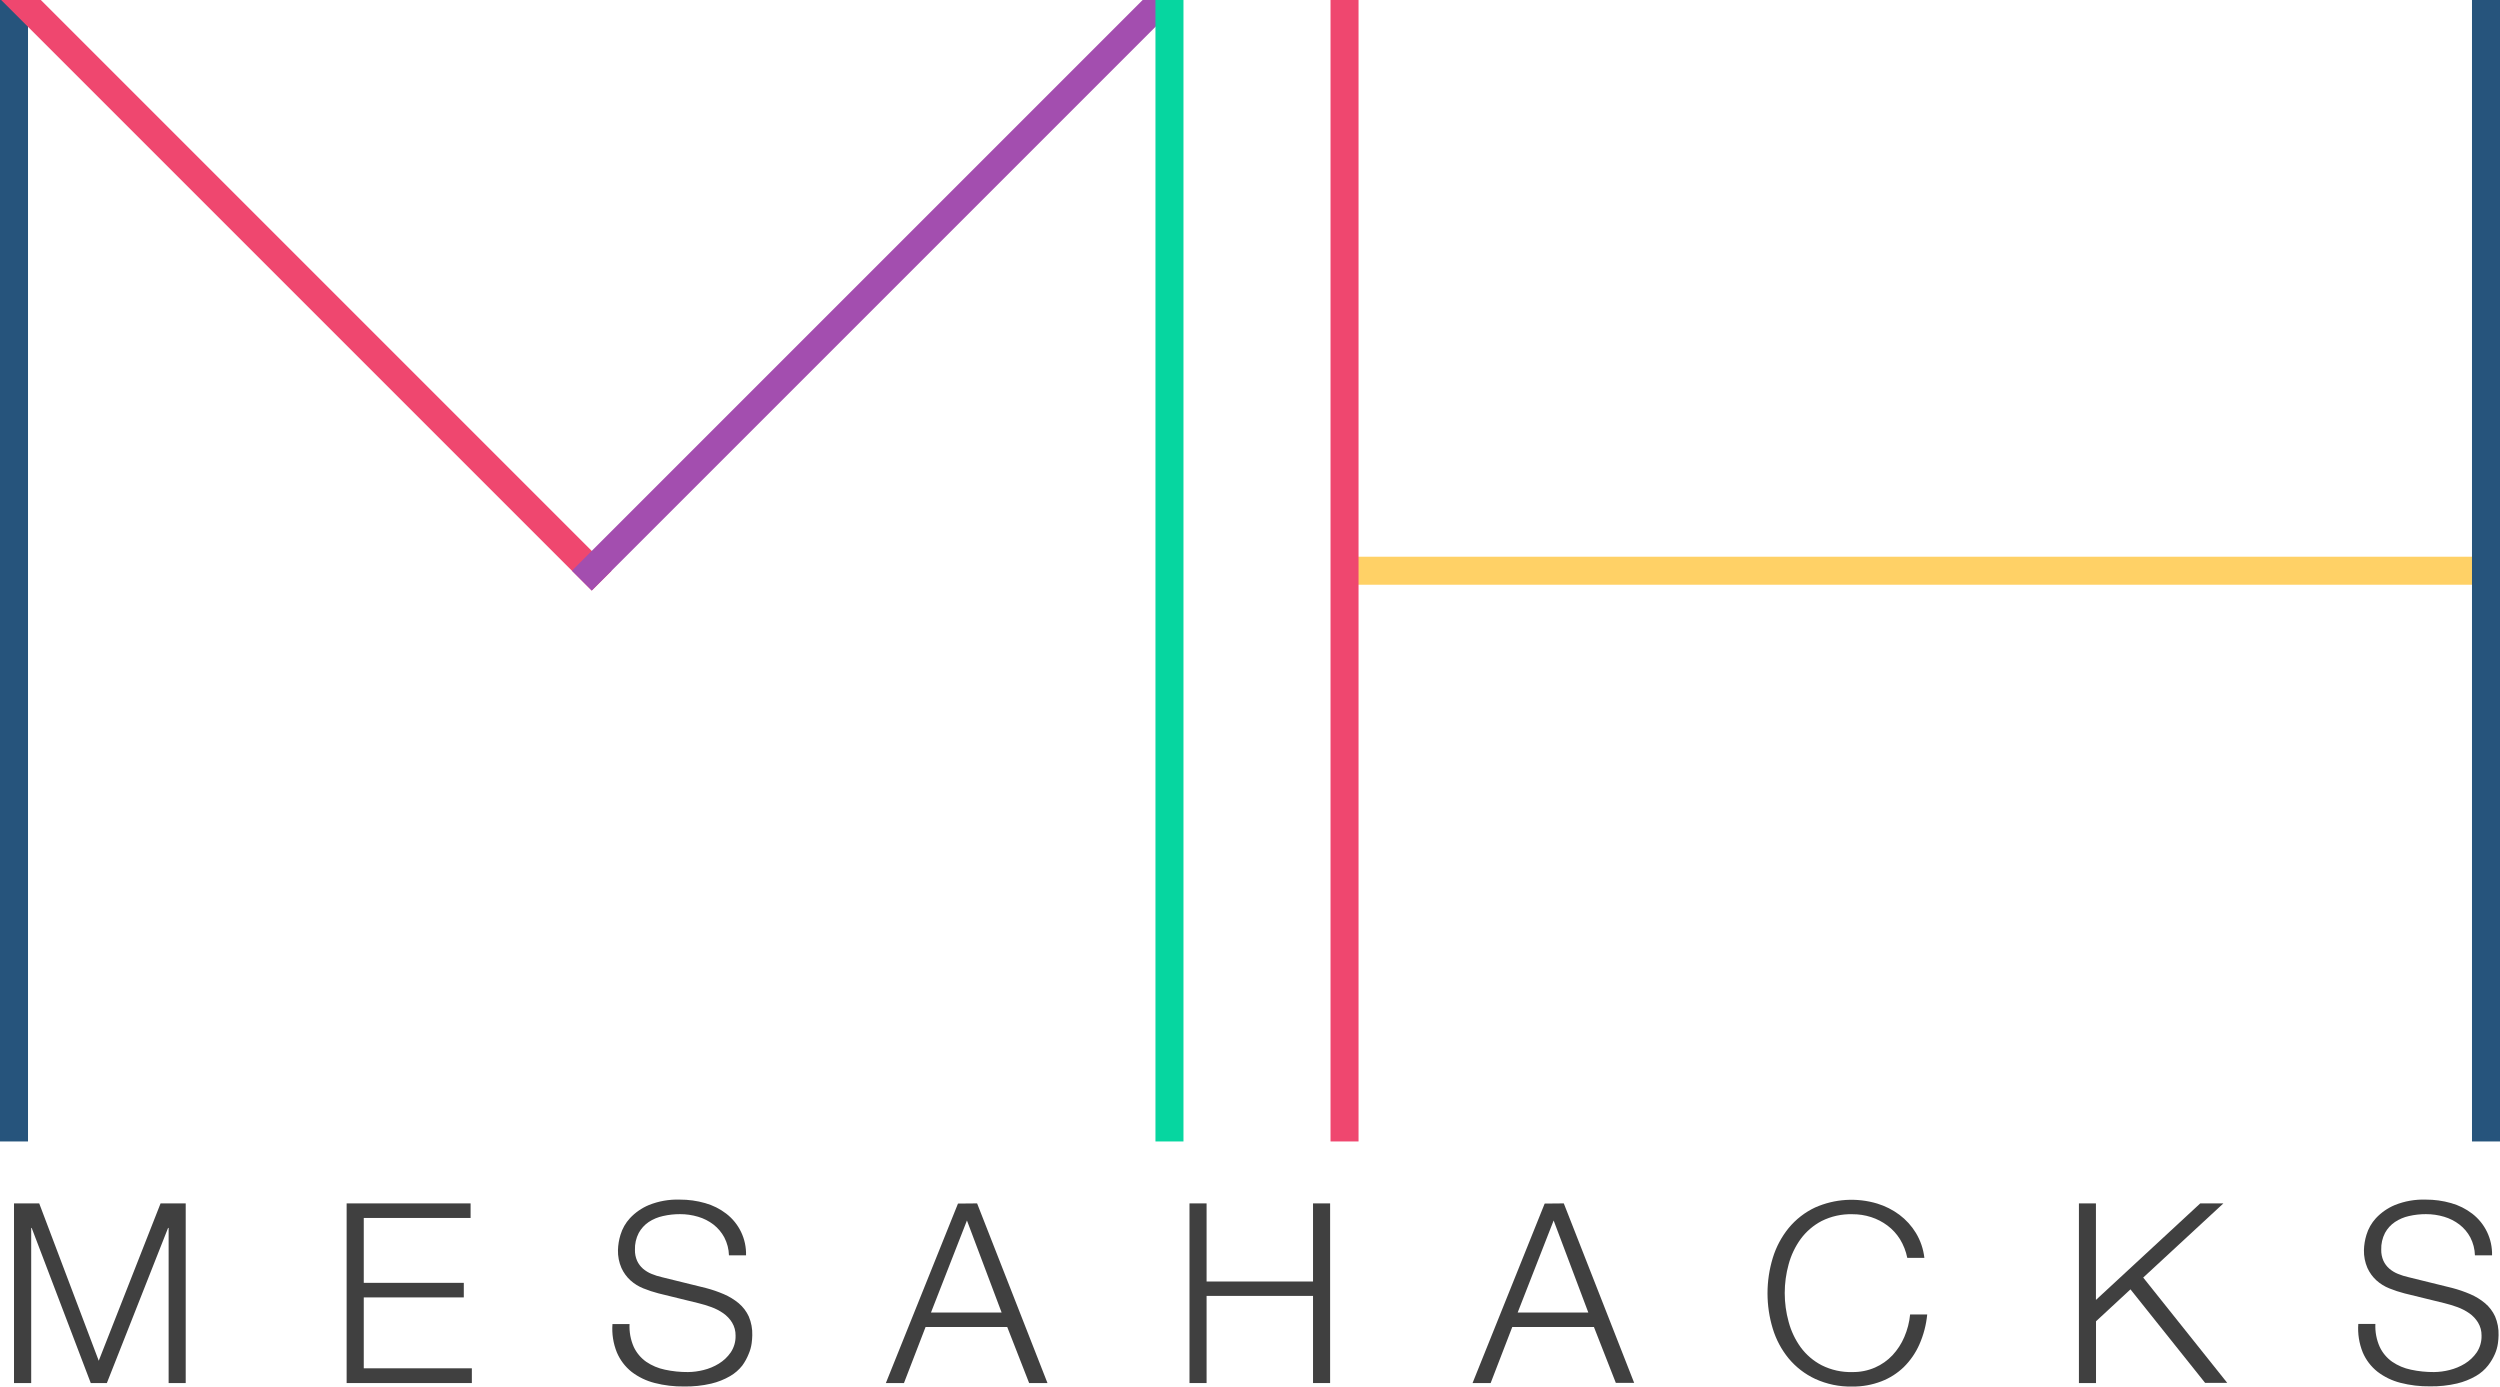
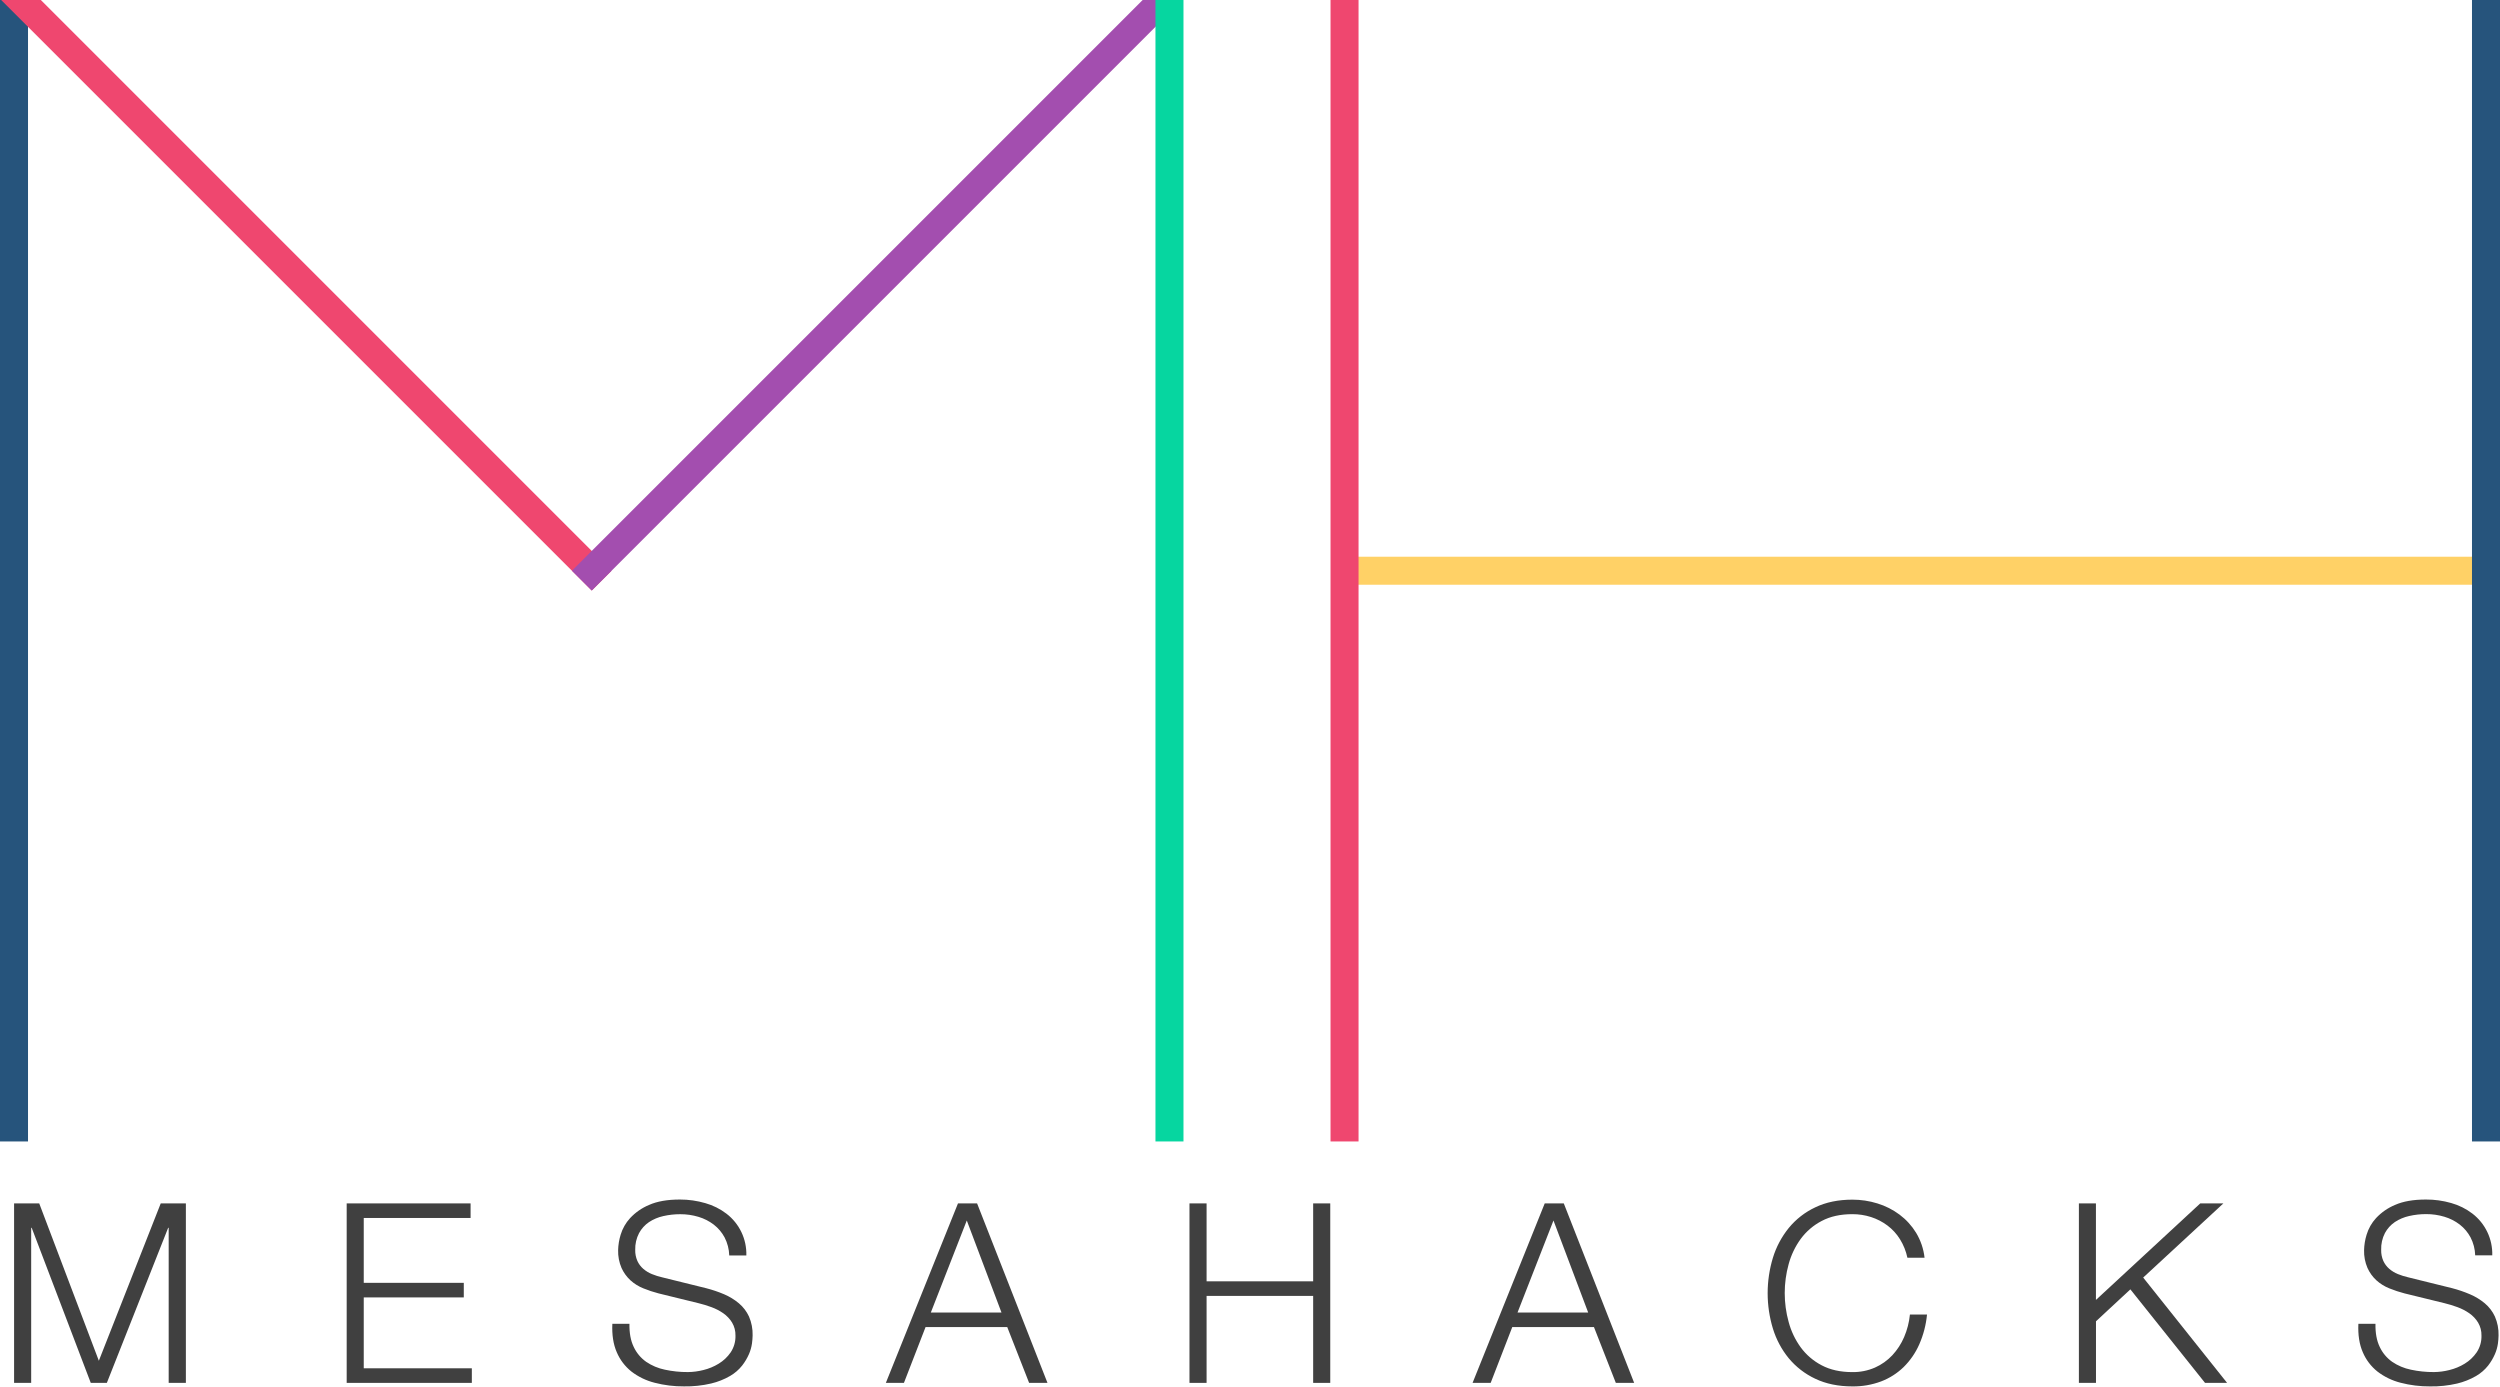
- <svg xmlns="http://www.w3.org/2000/svg" id="Layer_3" data-name="Layer 3" viewBox="0 0 714 395.95">
+ <svg xmlns="http://www.w3.org/2000/svg" id="Layer_3" data-name="Layer 3" viewBox="0 0 1817.75 1008.05">
  <g>
-     <rect x="384" y="159" width="326" height="8" style="fill: #ffd166" />
-     <rect x="380" width="8" height="326" style="fill: #ef476f" />
-     <rect x="706" width="8" height="326" style="fill: #26547c" />
+     <rect x="977.61" y="404.79" width="829.95" height="20.37" style="fill: #ffd166" />
+     <rect x="967.43" width="20.37" height="829.95" style="fill: #ef476f" />
+     <rect x="1797.38" width="20.37" height="829.95" style="fill: #26547c" />
  </g>
  <g>
-     <rect width="8" height="326" style="fill: #26547c" />
-     <polygon points="11.66 0 0.34 0 169 168.66 174.66 163 11.66 0" style="fill: #ef476f" />
-     <polygon points="163.34 163 169 168.66 337.66 0 326.34 0 163.34 163" style="fill: #a34eaf" />
-     <rect x="330" width="8" height="326" style="fill: #06d6a0" />
+     <rect width="20.37" height="829.95" style="fill: #26547c" />
+     <polygon points="29.68 0 0.87 0 430.25 429.38 444.65 414.98 29.68 0" style="fill: #ef476f" />
+     <polygon points="415.85 414.98 430.25 429.38 859.63 0 830.83 0 415.85 414.98" style="fill: #a34eaf" />
+     <rect x="840.14" width="20.37" height="829.95" style="fill: #06d6a0" />
  </g>
  <g>
-     <path d="M614.2,720.69l17,44.94,17.66-44.94h7.18V772h-4.88v-44.3H651L633.52,772h-4.6l-16.87-44.3h-.14V772H607V720.69Z" transform="translate(-603 -377)" style="fill: #404040" />
-     <path d="M737.4,720.69v4.16H706.89v18.53h28.57v4.16H706.89v20.25h30.87V772H702V720.69Z" transform="translate(-603 -377)" style="fill: #404040" />
-     <path d="M784,761.68a10.87,10.87,0,0,0,3.55,4.24,14.79,14.79,0,0,0,5.35,2.26,30.27,30.27,0,0,0,6.61.68,18.82,18.82,0,0,0,4.38-.57,15.29,15.29,0,0,0,4.41-1.83,11.31,11.31,0,0,0,3.41-3.23,8.21,8.21,0,0,0,1.37-4.78,7,7,0,0,0-1-3.73,9,9,0,0,0-2.52-2.66,14.85,14.85,0,0,0-3.41-1.76,34.47,34.47,0,0,0-3.66-1.11l-11.41-2.8a34.43,34.43,0,0,1-4.34-1.43,12.3,12.3,0,0,1-3.7-2.3,10.88,10.88,0,0,1-2.55-3.52,12,12,0,0,1-1-5.1,16.28,16.28,0,0,1,.72-4.38,12.12,12.12,0,0,1,2.69-4.73,15.62,15.62,0,0,1,5.42-3.77,21.7,21.7,0,0,1,8.83-1.55,25.76,25.76,0,0,1,7.25,1,17.79,17.79,0,0,1,6,3,14.5,14.5,0,0,1,5.67,11.92h-4.88a11.79,11.79,0,0,0-1.33-5.13,11.53,11.53,0,0,0-3.08-3.66,13.53,13.53,0,0,0-4.38-2.23,17.88,17.88,0,0,0-5.21-.75,21.37,21.37,0,0,0-4.84.54,12,12,0,0,0-4.1,1.72,9,9,0,0,0-2.83,3.12,9.78,9.78,0,0,0-1.08,4.81,7.33,7.33,0,0,0,.61,3.12,6.68,6.68,0,0,0,1.69,2.27,8.83,8.83,0,0,0,2.48,1.5,17.89,17.89,0,0,0,3,.94l12.49,3.08a36.35,36.35,0,0,1,5.13,1.76,17.42,17.42,0,0,1,4.24,2.59,10.94,10.94,0,0,1,2.87,3.77,12.68,12.68,0,0,1,1,5.38,19.42,19.42,0,0,1-.18,2.3,11.77,11.77,0,0,1-.86,3.05A15.25,15.25,0,0,1,815,767a12.17,12.17,0,0,1-3.45,3,19.75,19.75,0,0,1-5.42,2.16,31.64,31.64,0,0,1-7.75.82,32.06,32.06,0,0,1-8.4-1,18.18,18.18,0,0,1-6.61-3.19,14.16,14.16,0,0,1-4.19-5.53,18,18,0,0,1-1.26-8.11h4.88A14.4,14.4,0,0,0,784,761.68Z" transform="translate(-603 -377)" style="fill: #404040" />
-     <path d="M882.06,720.69,902.16,772h-5.24L890.67,756H867.34L861.17,772H856l20.6-51.26Zm7,31.16-9.9-26.28-10.27,26.28Z" transform="translate(-603 -377)" style="fill: #404040" />
-     <path d="M947.6,720.69V743H978V720.69h4.88V772H978V747.11H947.6V772h-4.88V720.69Z" transform="translate(-603 -377)" style="fill: #404040" />
-     <path d="M1049.62,720.69l20.1,51.26h-5.24L1058.23,756H1034.9L1028.73,772h-5.17l20.6-51.26Zm7,31.16-9.9-26.28-10.27,26.28Z" transform="translate(-603 -377)" style="fill: #404040" />
-     <path d="M1145.64,730.92a14.46,14.46,0,0,0-3.59-3.91,16.05,16.05,0,0,0-4.67-2.41,17.24,17.24,0,0,0-5.34-.82,18.51,18.51,0,0,0-8.76,1.93,17.52,17.52,0,0,0-6,5.14,22.16,22.16,0,0,0-3.44,7.21,30.87,30.87,0,0,0,0,16.48,22.17,22.17,0,0,0,3.44,7.25,17.39,17.39,0,0,0,6,5.13,18.39,18.39,0,0,0,8.76,1.94,15.62,15.62,0,0,0,6.46-1.29,15.25,15.25,0,0,0,5-3.52,18,18,0,0,0,3.37-5.2,21.51,21.51,0,0,0,1.66-6.43h4.88a27.69,27.69,0,0,1-2.23,8.54,21,21,0,0,1-4.45,6.47,18.94,18.94,0,0,1-6.43,4.09A22.43,22.43,0,0,1,1132,773a24.14,24.14,0,0,1-10.59-2.19,21.89,21.89,0,0,1-7.58-5.85,24.74,24.74,0,0,1-4.52-8.47,34.67,34.67,0,0,1,0-20.24,25.21,25.21,0,0,1,4.52-8.51,21.87,21.87,0,0,1,7.58-5.89,25.62,25.62,0,0,1,17.73-1.11,20.9,20.9,0,0,1,6.32,3.19,18.58,18.58,0,0,1,4.73,5.21,17.59,17.59,0,0,1,2.41,7.11h-4.88A16.48,16.48,0,0,0,1145.64,730.92Z" transform="translate(-603 -377)" style="fill: #404040" />
-     <path d="M1201.6,720.69v27.57l29.79-27.57H1238l-22.9,21.18,24,30.08h-6.32l-21.32-26.71-9.84,9.12V772h-4.88V720.69Z" transform="translate(-603 -377)" style="fill: #404040" />
-     <path d="M1282.65,761.68a10.81,10.81,0,0,0,3.56,4.24,14.72,14.72,0,0,0,5.35,2.26,30.18,30.18,0,0,0,6.6.68,18.82,18.82,0,0,0,4.38-.57,15.47,15.47,0,0,0,4.42-1.83,11.42,11.42,0,0,0,3.41-3.23,8.28,8.28,0,0,0,1.36-4.78,7,7,0,0,0-1-3.73,9,9,0,0,0-2.51-2.66,15.05,15.05,0,0,0-3.41-1.76,35.94,35.94,0,0,0-3.66-1.11l-11.42-2.8a34.43,34.43,0,0,1-4.34-1.43,12.3,12.3,0,0,1-3.7-2.3,11,11,0,0,1-2.55-3.52,12.15,12.15,0,0,1-1-5.1,16.28,16.28,0,0,1,.72-4.38,12.24,12.24,0,0,1,2.69-4.73,15.72,15.72,0,0,1,5.42-3.77,21.7,21.7,0,0,1,8.83-1.55,25.71,25.71,0,0,1,7.25,1,17.79,17.79,0,0,1,6,3,14.54,14.54,0,0,1,5.68,11.92h-4.89a11.78,11.78,0,0,0-1.32-5.13,11.43,11.43,0,0,0-3.09-3.66,13.53,13.53,0,0,0-4.38-2.23,17.87,17.87,0,0,0-5.2-.75,21.39,21.39,0,0,0-4.85.54A11.88,11.88,0,0,0,1287,726a8.89,8.89,0,0,0-2.84,3.12,9.78,9.78,0,0,0-1.08,4.81,7.48,7.48,0,0,0,.61,3.12,6.68,6.68,0,0,0,1.69,2.27,8.83,8.83,0,0,0,2.48,1.5,17.89,17.89,0,0,0,3,.94l12.49,3.08a36.35,36.35,0,0,1,5.13,1.76,17.05,17.05,0,0,1,4.24,2.59,10.82,10.82,0,0,1,2.87,3.77,12.68,12.68,0,0,1,1,5.38,19.42,19.42,0,0,1-.18,2.3,11.77,11.77,0,0,1-.86,3.05,15.25,15.25,0,0,1-1.94,3.27,12.12,12.12,0,0,1-3.44,3,19.88,19.88,0,0,1-5.42,2.16,31.78,31.78,0,0,1-7.76.82,32.11,32.11,0,0,1-8.4-1,18.13,18.13,0,0,1-6.6-3.19,14.08,14.08,0,0,1-4.2-5.53,18.17,18.17,0,0,1-1.26-8.11h4.88A14.4,14.4,0,0,0,1282.65,761.68Z" transform="translate(-603 -377)" style="fill: #404040" />
+     <path d="M79.65,905.94,123,1020.36l45-114.42h18.28v130.5H173.78V923.67h-.37l-44.59,112.77h-11.7L74.17,923.67H73.8v112.77H61.37V905.94Z" transform="translate(-51.13 -30.95)" style="fill: #404040" />
+     <path d="M393.29,905.94v10.6H315.61V963.7h72.74v10.6H315.61v51.54H394.2v10.6h-91V905.94Z" transform="translate(-51.13 -30.95)" style="fill: #404040" />
+     <path d="M511.91,1010.3a27.52,27.52,0,0,0,9,10.79,37.61,37.61,0,0,0,13.62,5.75,77,77,0,0,0,16.81,1.74,47.28,47.28,0,0,0,11.15-1.46,38.73,38.73,0,0,0,11.24-4.66,28.56,28.56,0,0,0,8.69-8.23,20.86,20.86,0,0,0,3.47-12.15,17.76,17.76,0,0,0-2.47-9.5,22.69,22.69,0,0,0-6.4-6.77,38,38,0,0,0-8.68-4.47,84.77,84.77,0,0,0-9.32-2.84L530,971.38a87.87,87.87,0,0,1-11.06-3.66,31.29,31.29,0,0,1-9.41-5.85,27.91,27.91,0,0,1-6.49-9,30.58,30.58,0,0,1-2.47-13,41.38,41.38,0,0,1,1.83-11.15,31,31,0,0,1,6.86-12.06,39.69,39.69,0,0,1,13.8-9.6q8.76-3.93,22.48-3.93A65.38,65.38,0,0,1,564,905.76a45.61,45.61,0,0,1,15.36,7.68,36.94,36.94,0,0,1,14.44,30.34H581.36A30.33,30.33,0,0,0,578,930.71a29.14,29.14,0,0,0-7.86-9.32A34.43,34.43,0,0,0,559,915.72a45.27,45.27,0,0,0-13.25-1.92,54.91,54.91,0,0,0-12.34,1.37A31,31,0,0,0,523,919.56a22.68,22.68,0,0,0-7.22,8A25,25,0,0,0,513,939.76a18.86,18.86,0,0,0,1.56,8,16.66,16.66,0,0,0,4.29,5.75,22.54,22.54,0,0,0,6.3,3.84,47.7,47.7,0,0,0,7.59,2.38l31.81,7.86A91.46,91.46,0,0,1,577.61,972a43,43,0,0,1,10.78,6.59,27.85,27.85,0,0,1,7.32,9.59,32.3,32.3,0,0,1,2.65,13.71,50.84,50.84,0,0,1-.46,5.85,30.16,30.16,0,0,1-2.19,7.77,39.29,39.29,0,0,1-4.94,8.31,31.09,31.09,0,0,1-8.77,7.58,50.77,50.77,0,0,1-13.8,5.49,80.67,80.67,0,0,1-19.74,2.1,82.62,82.62,0,0,1-21.39-2.65,46.22,46.22,0,0,1-16.81-8.13,35.79,35.79,0,0,1-10.69-14.08q-3.75-8.58-3.2-20.65H508.8Q508.61,1003.54,511.91,1010.3Z" transform="translate(-51.13 -30.95)" style="fill: #404040" />
+     <path d="M761.57,905.94l51.18,130.5H799.4l-15.9-40.57H724.1l-15.72,40.57H695.23l52.45-130.5Zm17.73,79.33-25.22-66.9-26.14,66.9Z" transform="translate(-51.13 -30.95)" style="fill: #404040" />
+     <path d="M928.44,905.94V962.6h77.49V905.94h12.43v130.5h-12.43V973.2H928.44v63.24H916V905.94Z" transform="translate(-51.13 -30.95)" style="fill: #404040" />
+     <path d="M1188.16,905.94l51.17,130.5H1226l-15.9-40.57h-59.4L1135,1036.44h-13.16l52.46-130.5Zm17.73,79.33-25.23-66.9-26.13,66.9Z" transform="translate(-51.13 -30.95)" style="fill: #404040" />
+     <path d="M1432.61,932a36.66,36.66,0,0,0-9.14-10,40.93,40.93,0,0,0-11.87-6.13,44,44,0,0,0-13.62-2.1q-13,0-22.3,4.94a44.24,44.24,0,0,0-15.26,13.07,56.09,56.09,0,0,0-8.77,18.36,78.88,78.88,0,0,0,0,42,56,56,0,0,0,8.77,18.46,44.24,44.24,0,0,0,15.26,13.07q9.33,4.94,22.3,4.93a39.58,39.58,0,0,0,16.45-3.29,39.11,39.11,0,0,0,12.61-8.95,46.12,46.12,0,0,0,8.59-13.25,55.38,55.38,0,0,0,4.2-16.36h12.43a70.49,70.49,0,0,1-5.66,21.75,53.53,53.53,0,0,1-11.34,16.45,48.13,48.13,0,0,1-16.36,10.42A57.45,57.45,0,0,1,1398,1039q-15.36,0-27-5.57a56,56,0,0,1-19.28-14.9A63.23,63.23,0,0,1,1340.22,997a88.61,88.61,0,0,1,0-51.54,64.41,64.41,0,0,1,11.52-21.66,55.33,55.33,0,0,1,19.28-15q11.61-5.58,27-5.58a61.11,61.11,0,0,1,18.18,2.74,52.71,52.71,0,0,1,16.09,8.14,47.37,47.37,0,0,1,12.06,13.25,44.52,44.52,0,0,1,6.12,18.09H1438A41.79,41.79,0,0,0,1432.61,932Z" transform="translate(-51.13 -30.95)" style="fill: #404040" />
+     <path d="M1575.08,905.94v70.19l75.85-70.19h16.82l-58.31,53.92,61,76.58H1654.4l-54.28-68-25,23.21v44.78h-12.43V905.94Z" transform="translate(-51.13 -30.95)" style="fill: #404040" />
+     <path d="M1781.43,1010.3a27.54,27.54,0,0,0,9,10.79,37.61,37.61,0,0,0,13.62,5.75,77,77,0,0,0,16.81,1.74,47.28,47.28,0,0,0,11.15-1.46,38.73,38.73,0,0,0,11.24-4.66,28.53,28.53,0,0,0,8.68-8.23,20.86,20.86,0,0,0,3.48-12.15,17.85,17.85,0,0,0-2.47-9.5,22.69,22.69,0,0,0-6.4-6.77,38,38,0,0,0-8.68-4.47,84.77,84.77,0,0,0-9.32-2.84l-29.06-7.12a87.87,87.87,0,0,1-11.06-3.66,31.29,31.29,0,0,1-9.41-5.85,27.76,27.76,0,0,1-6.49-9,30.58,30.58,0,0,1-2.47-13,41.38,41.38,0,0,1,1.83-11.15,31,31,0,0,1,6.85-12.06,39.88,39.88,0,0,1,13.8-9.6q8.78-3.93,22.48-3.93a65.4,65.4,0,0,1,18.46,2.56,45.61,45.61,0,0,1,15.36,7.68,37,37,0,0,1,14.43,30.34h-12.42a30.33,30.33,0,0,0-3.38-13.07,29.4,29.4,0,0,0-7.86-9.32,34.43,34.43,0,0,0-11.15-5.67,45.27,45.27,0,0,0-13.25-1.92,54.91,54.91,0,0,0-12.34,1.37,31,31,0,0,0-10.42,4.39,22.68,22.68,0,0,0-7.22,8,24.91,24.91,0,0,0-2.74,12.25,19,19,0,0,0,1.55,8,16.81,16.81,0,0,0,4.3,5.75,22.54,22.54,0,0,0,6.3,3.84,47.7,47.7,0,0,0,7.59,2.38l31.8,7.86a91.59,91.59,0,0,1,13.07,4.47,43.13,43.13,0,0,1,10.78,6.59,27.7,27.7,0,0,1,7.31,9.59,32.15,32.15,0,0,1,2.65,13.71,50.44,50.44,0,0,1-.45,5.85,29.81,29.81,0,0,1-2.2,7.77,38.81,38.81,0,0,1-4.93,8.31,31.09,31.09,0,0,1-8.77,7.58,50.77,50.77,0,0,1-13.8,5.49A80.78,80.78,0,0,1,1818,1039a82.56,82.56,0,0,1-21.39-2.65,46.14,46.14,0,0,1-16.81-8.13,35.79,35.79,0,0,1-10.69-14.08q-3.75-8.58-3.2-20.65h12.43Q1778.14,1003.54,1781.43,1010.3Z" transform="translate(-51.13 -30.95)" style="fill: #404040" />
  </g>
</svg>
